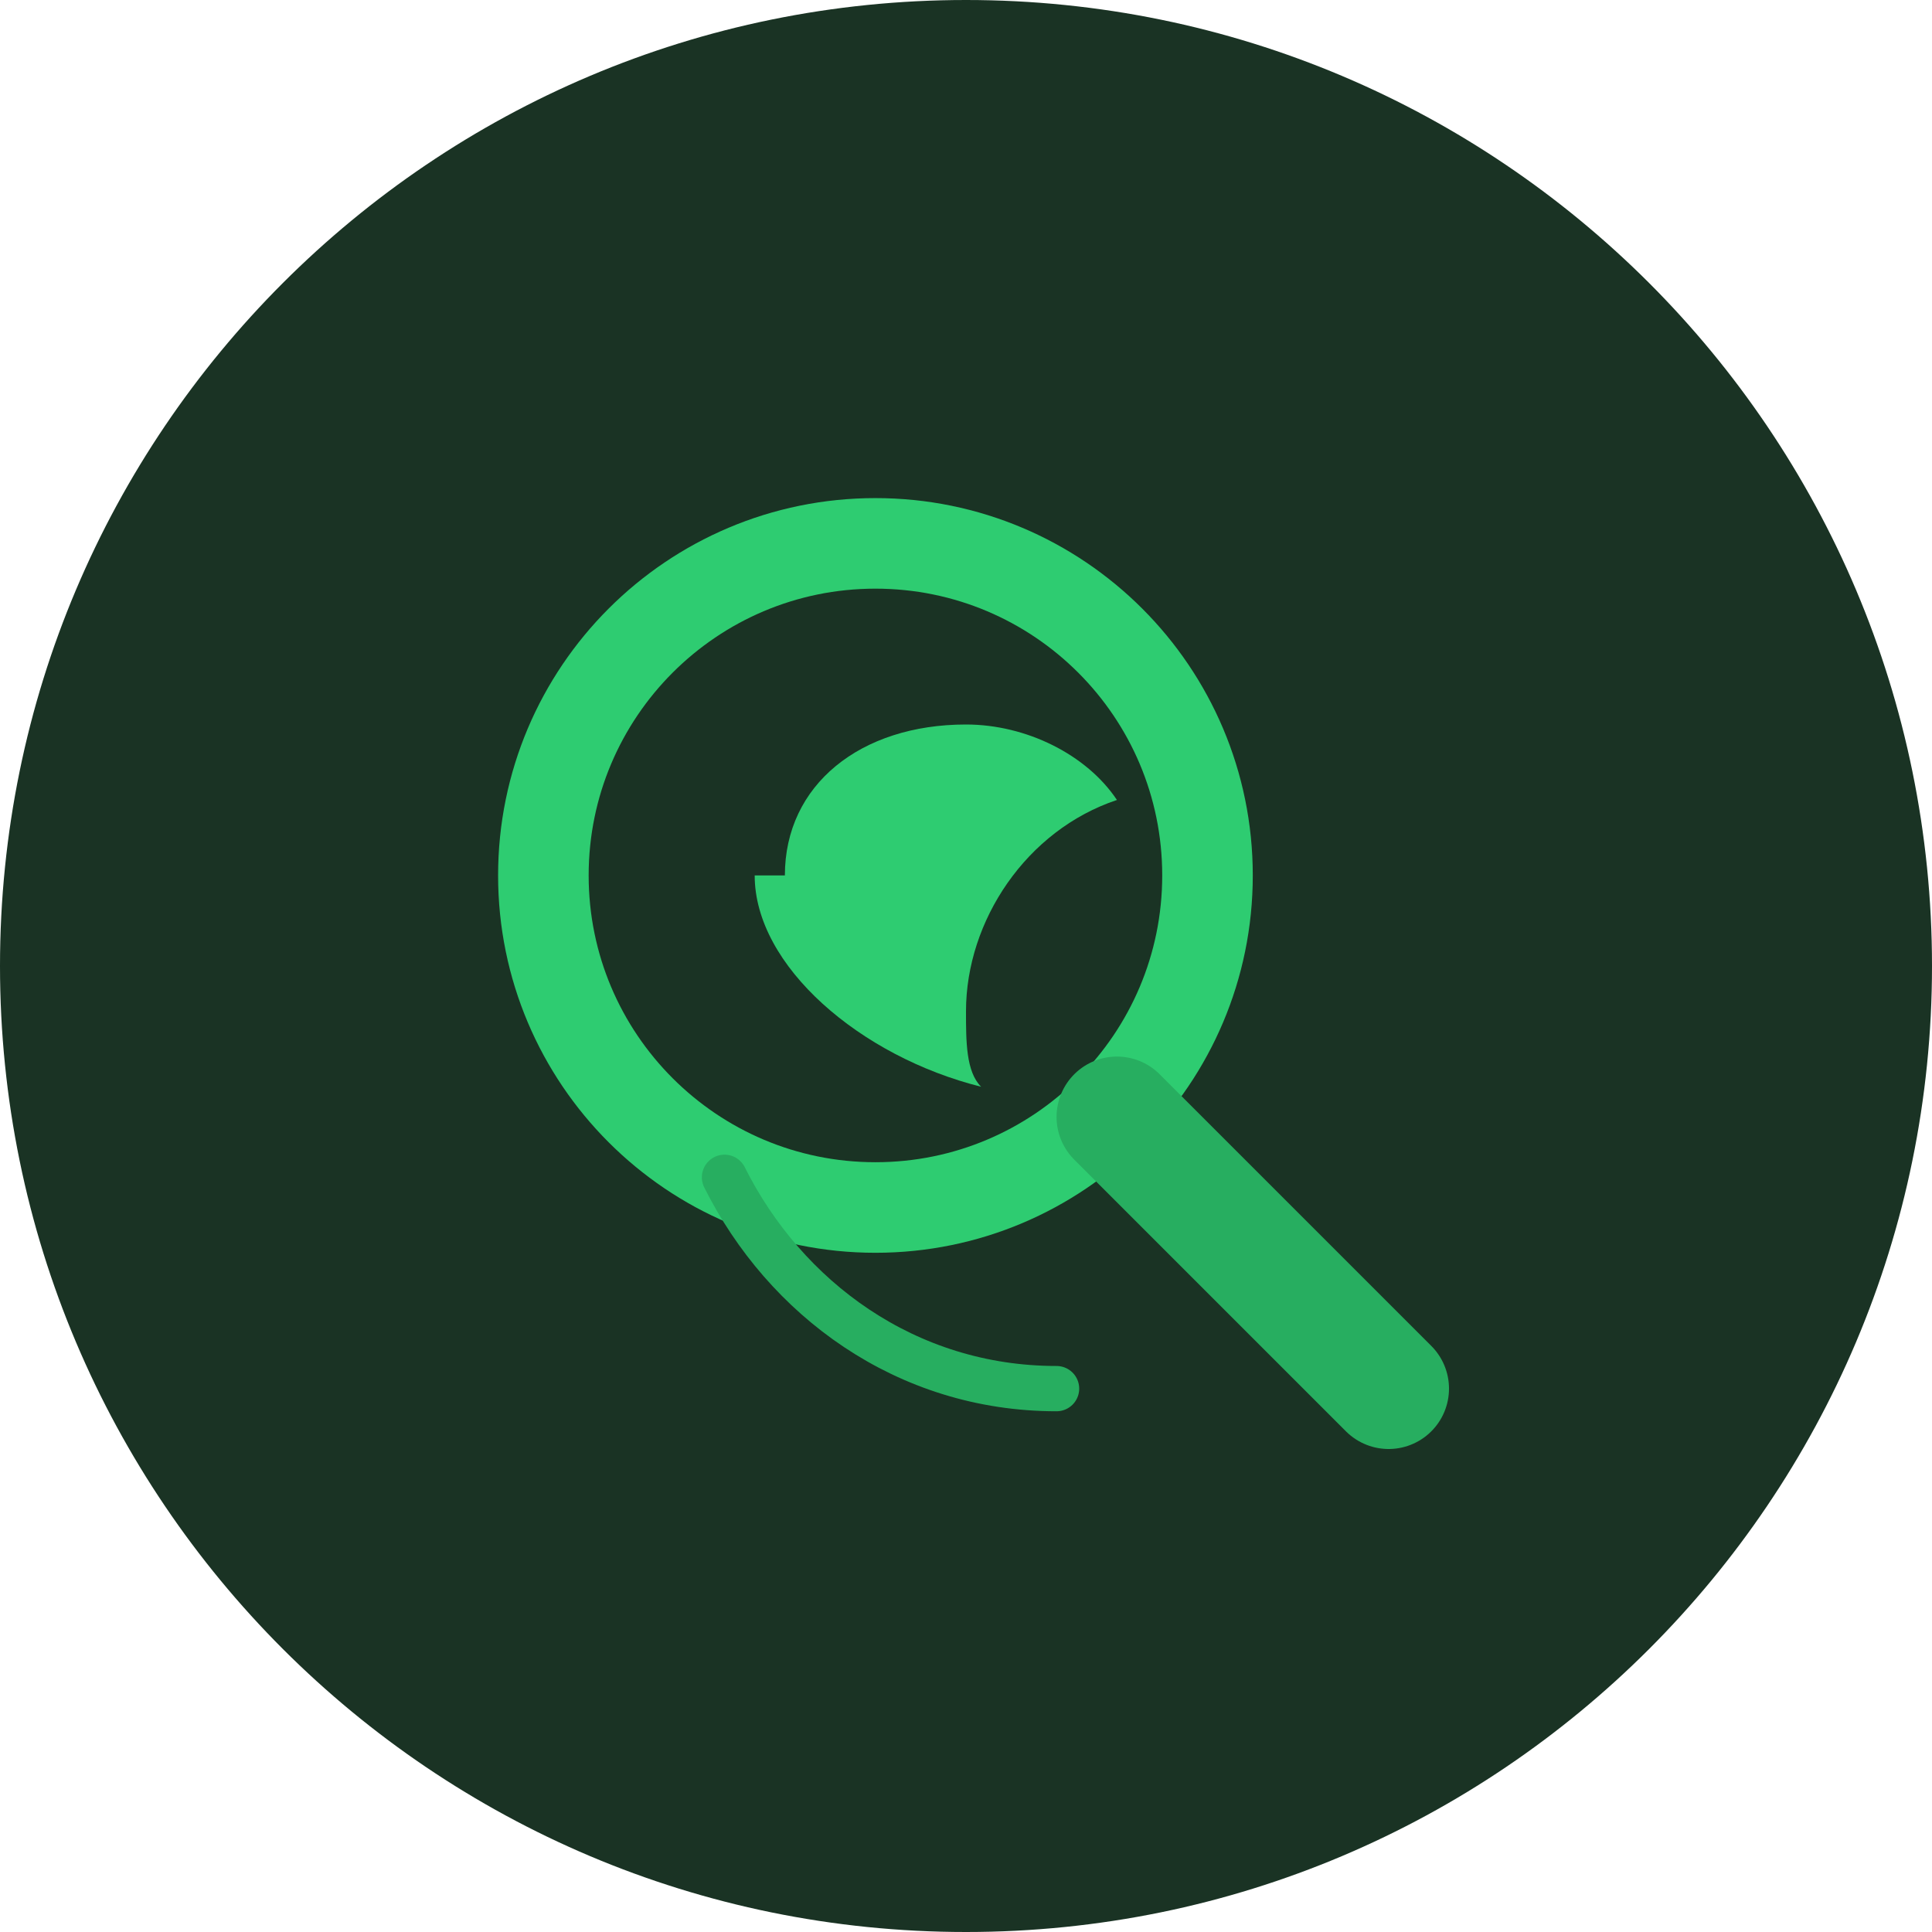
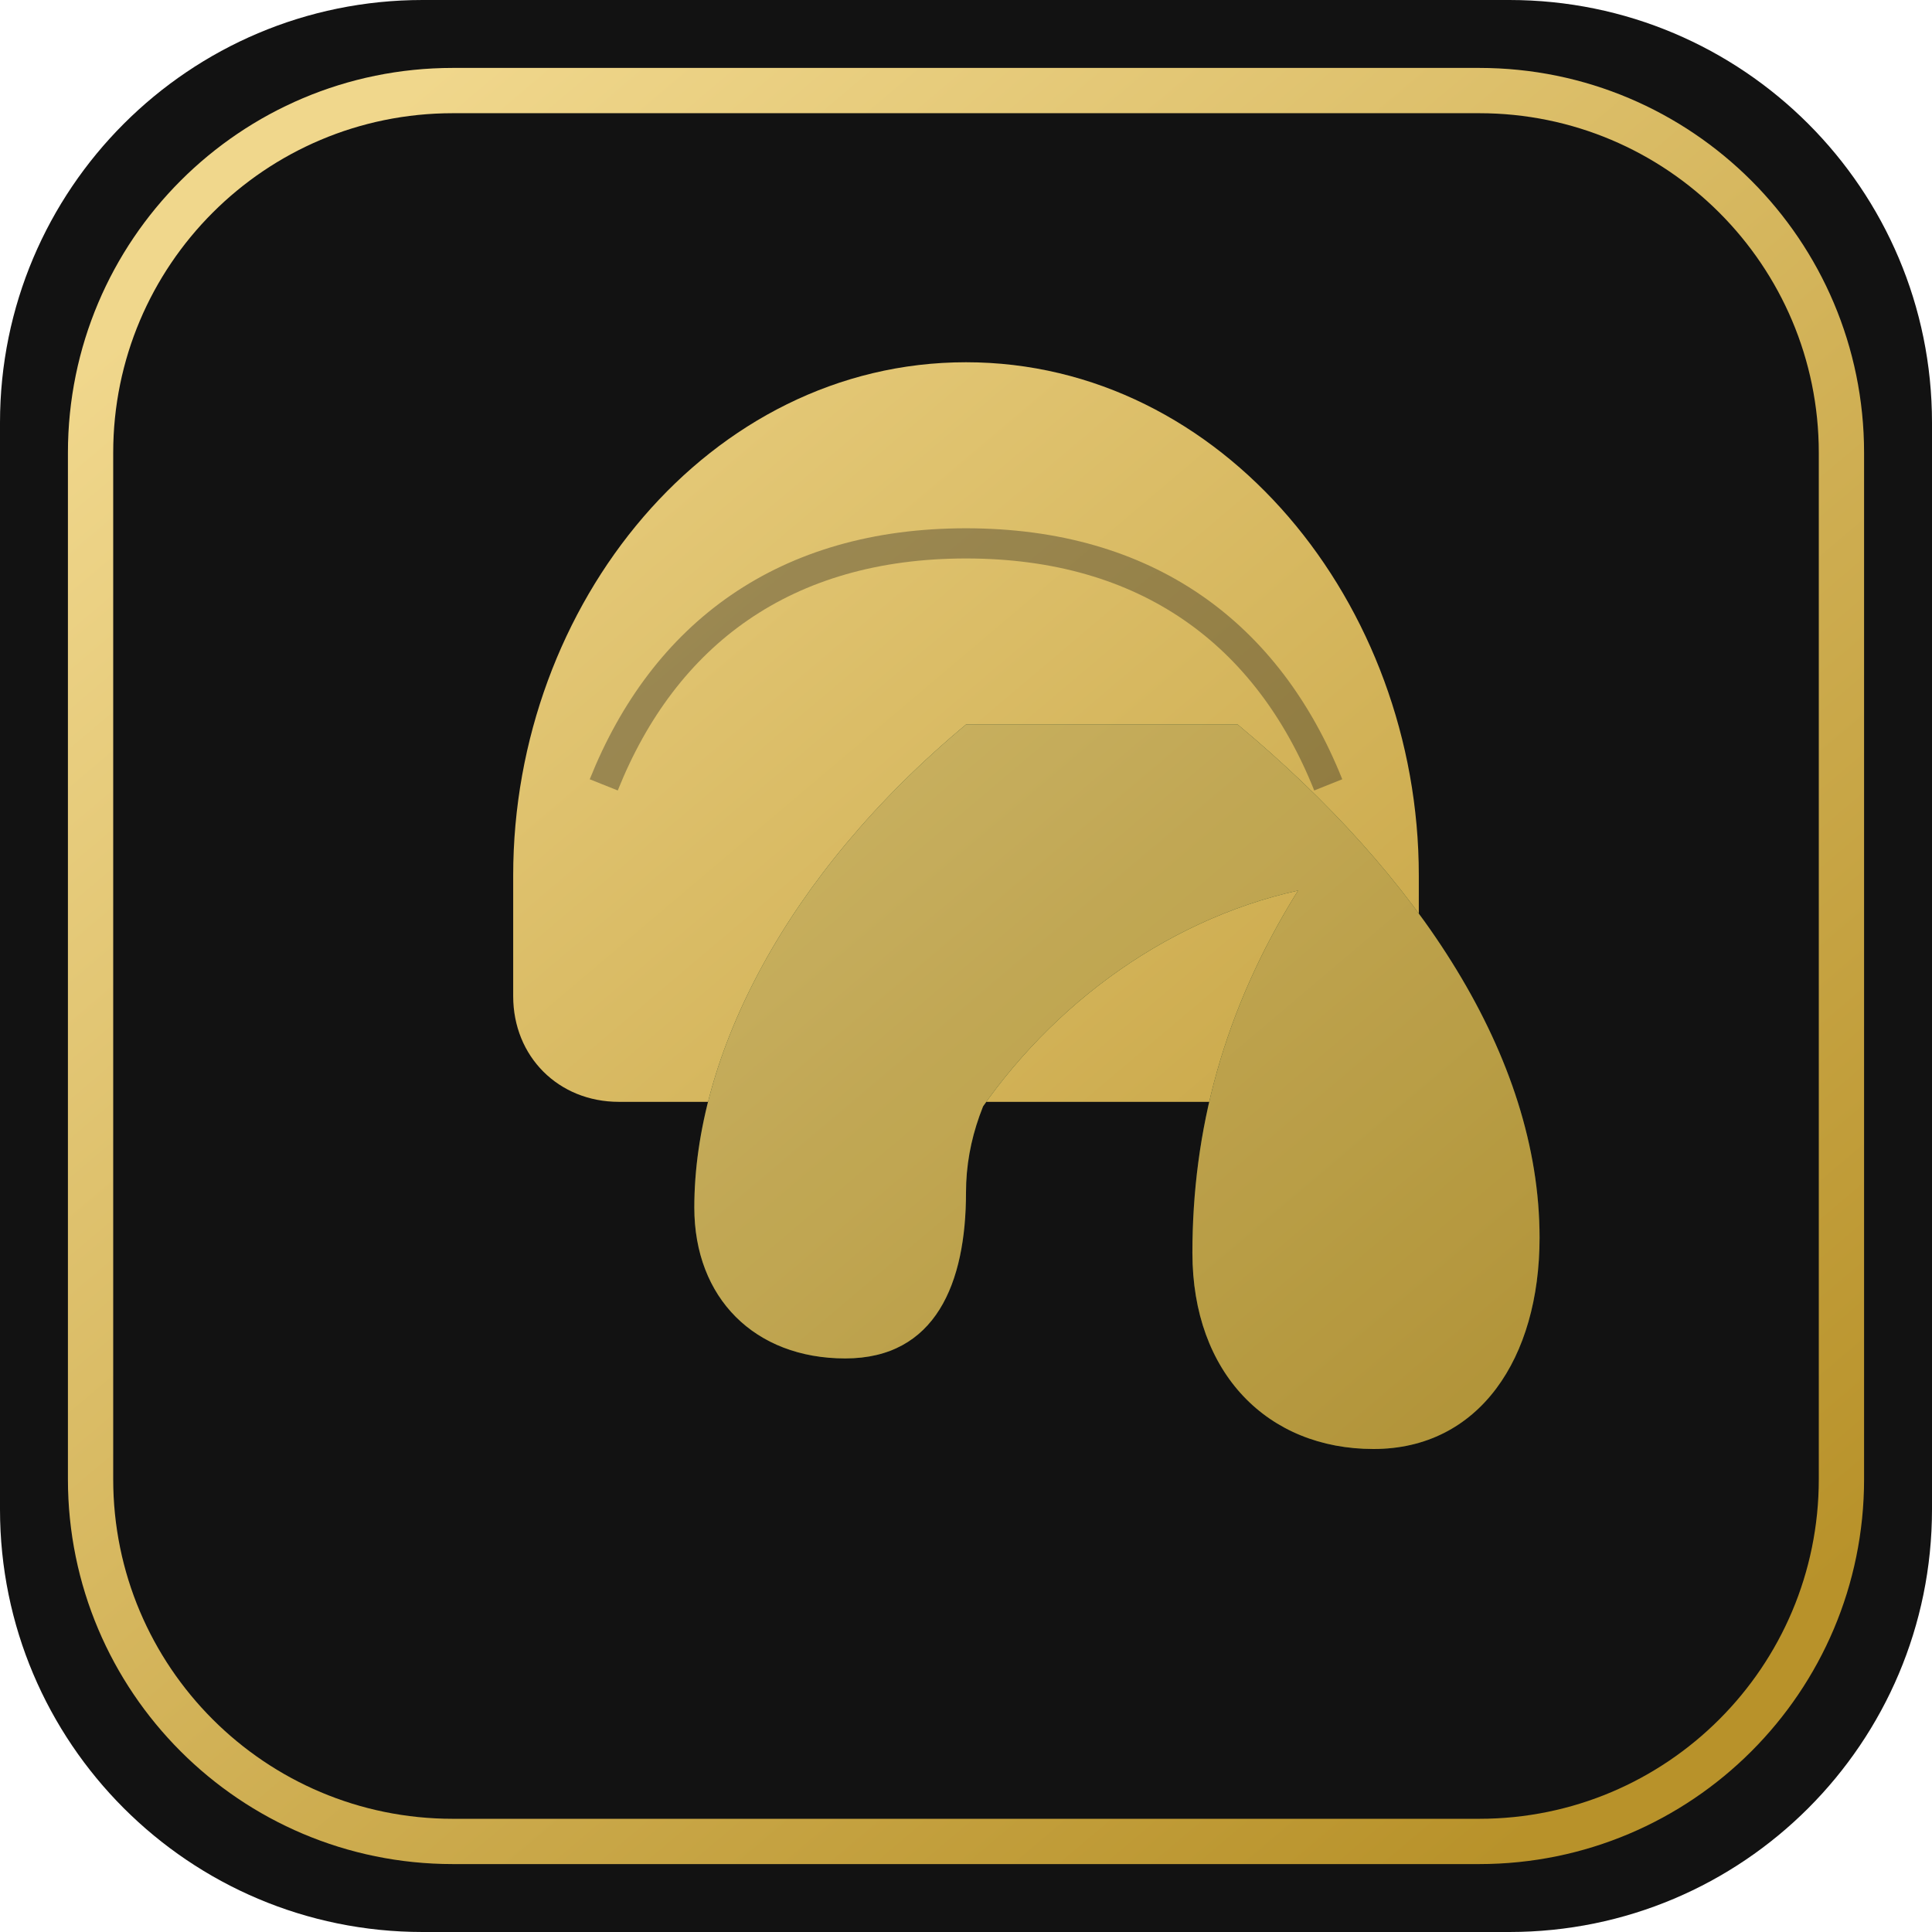
<svg xmlns="http://www.w3.org/2000/svg" viewBox="0 0 128 128" role="img" aria-label="Inspetor">
-   <circle cx="64" cy="64" r="64" fill="#1a3324" />
-   <circle cx="58" cy="58" r="22" fill="none" stroke="#2ecc71" stroke-width="6" />
-   <line x1="74" y1="74" x2="92" y2="92" stroke="#27ae60" stroke-width="8" stroke-linecap="round" />
-   <path d="M52 58c0-6 5-10 12-10 4 0 8 2 10 5-6 2-10 8-10 14 0 2 0 4 1 5-8-2-15-8-15-14z" fill="#2ecc71" />
-   <path d="M48 78c4 8 12 14 22 14" fill="none" stroke="#27ae60" stroke-width="3" stroke-linecap="round" />
+   <defs>
+     <linearGradient id="g" x1="20" y1="12" x2="108" y2="116" gradientUnits="userSpaceOnUse">
+       <stop stop-color="#f0d78c" />
+       <stop offset="1" stop-color="#b8922a" />
+     </linearGradient>
+   </defs>
+   <rect width="128" height="128" rx="28" fill="#121212" />
+   <rect x="6" y="6" width="116" height="116" rx="24" fill="none" stroke="url(#g)" stroke-width="3" />
+   <path d="M34 58c0-18 13-34 30-34s30 16 30 34v8c0 4-3 7-7 7H41c-4 0-7-3-7-7v-8z" fill="url(#g)" />
+   <path d="M40 52c4-10 12-16 24-16s20 6 24 16" fill="none" stroke="#1a1a1a" stroke-width="2" opacity=".35" />
+   <path d="M64 48c-12 10-18 22-18 32 0 6 4 10 10 10 6 0 8-5 8-11 0-7 5-13 12-18-6 3-10 8-12 14 5-8 13-14 22-16-5 8-7 16-7 24 0 8 5 13 12 13s11-6 11-14c0-12-8-24-20-34z" fill="#1f3d24" />
+   <path d="M64 48c-12 10-18 22-18 32 0 6 4 10 10 10 6 0 8-5 8-11 0-7 5-13 12-18-6 3-10 8-12 14 5-8 13-14 22-16-5 8-7 16-7 24 0 8 5 13 12 13s11-6 11-14c0-12-8-24-20-34z" fill="url(#g)" opacity=".9" />
</svg>
